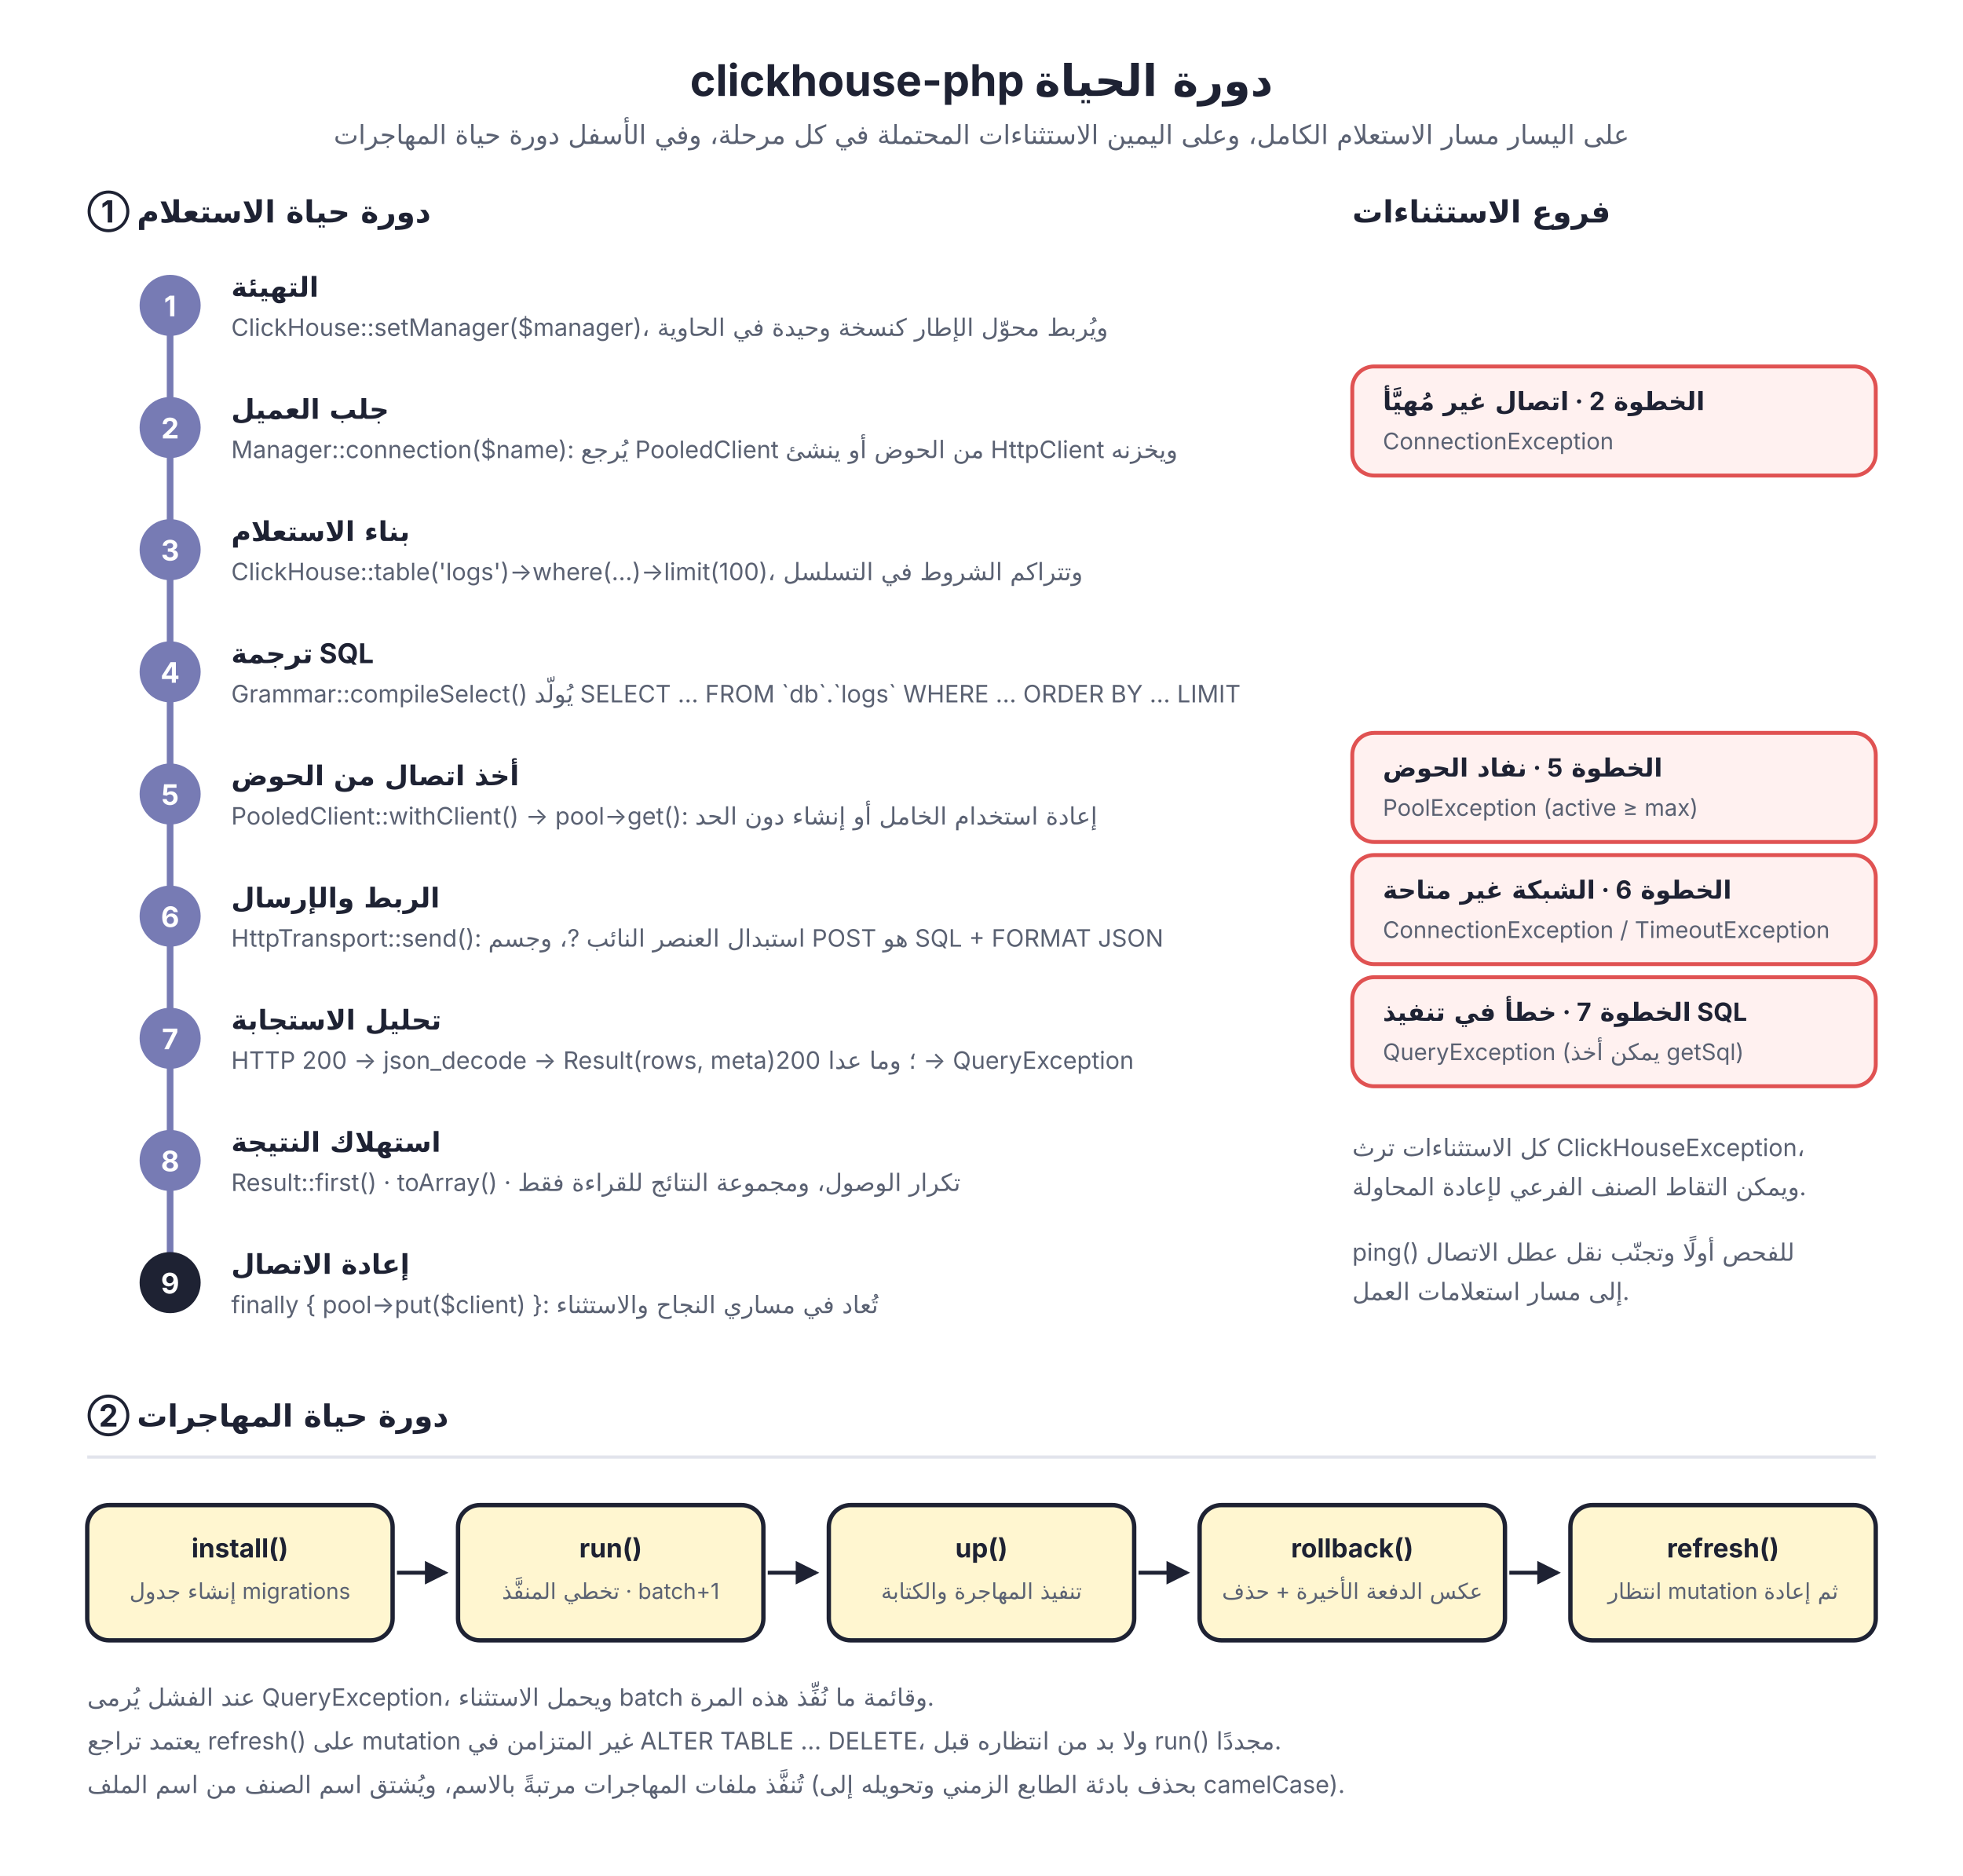
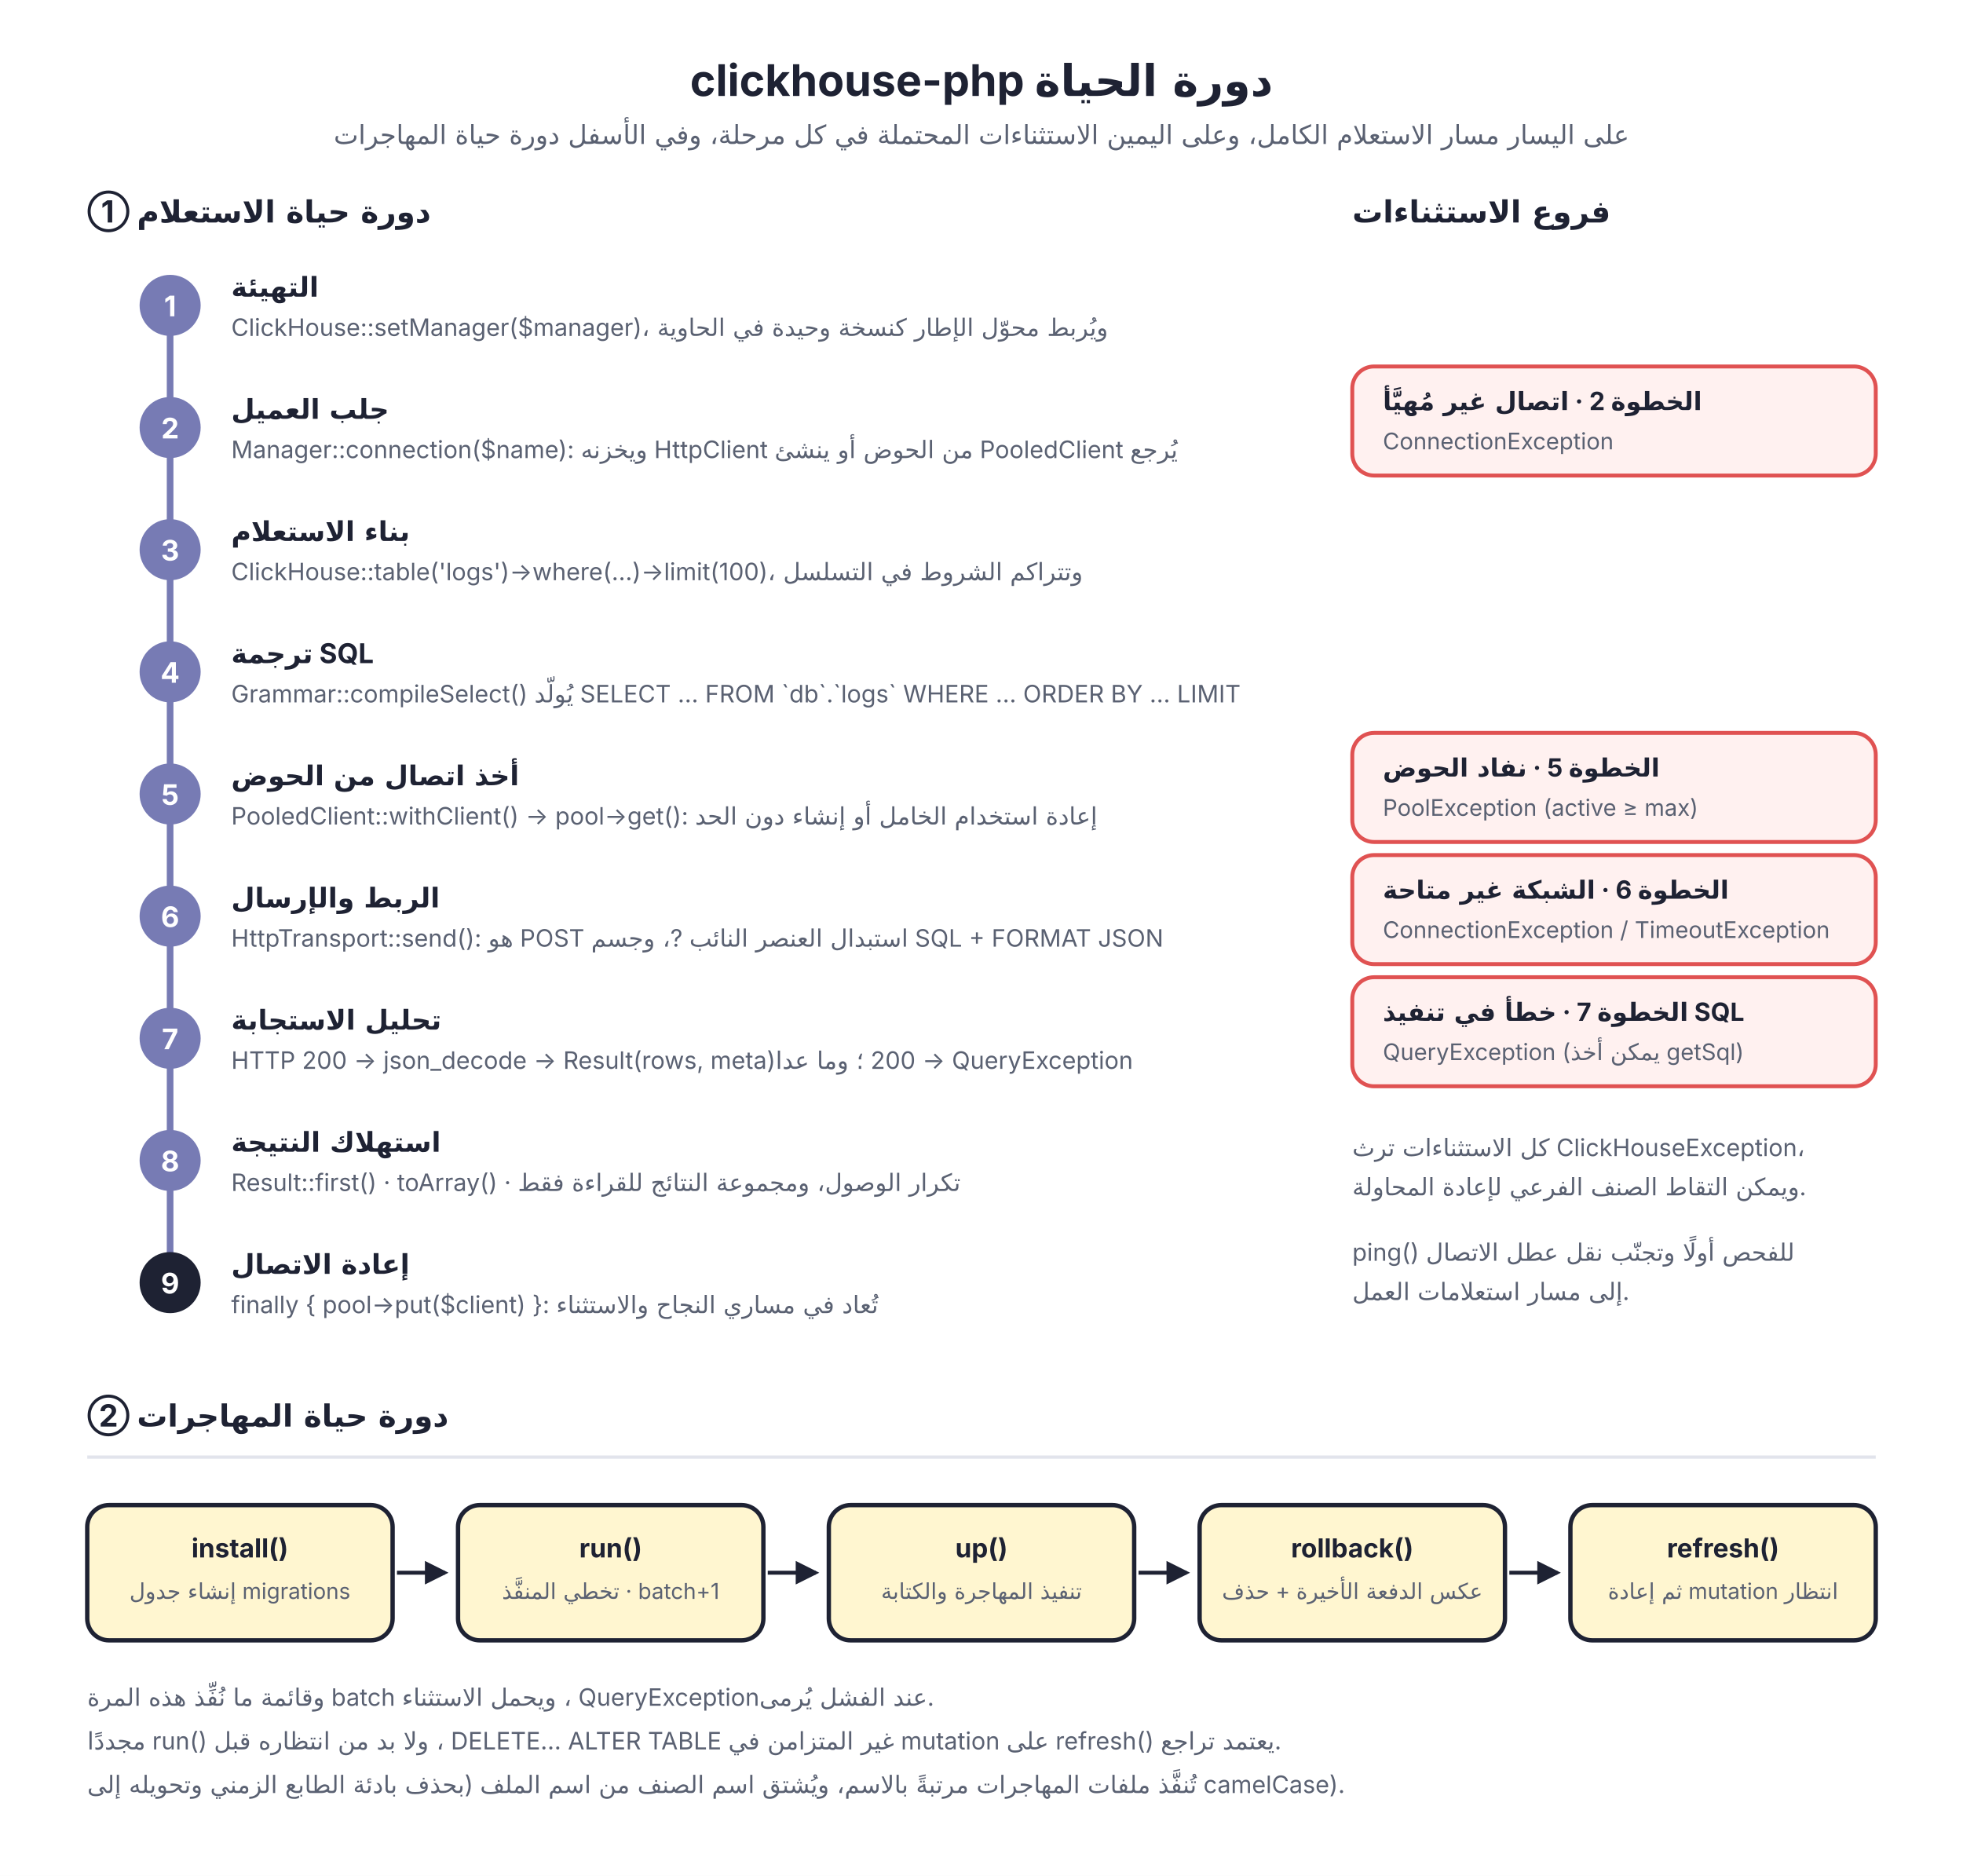
<svg xmlns="http://www.w3.org/2000/svg" width="900" height="860" viewBox="0 0 900 860" role="img" aria-labelledby="lifeTitle lifeDesc">
  <style>
    text{font-family:system-ui,-apple-system,"Segoe UI","PingFang SC","Microsoft YaHei",sans-serif;fill:#1E2233}
    .ttl{font-size:20px;font-weight:700}
    .sub{font-size:12px;fill:#5A6172}
    .ctr{text-anchor:middle}
    .sec{font-size:14px;font-weight:700}
    .st{font-size:12.5px;font-weight:700}
    .sd{font-size:11px;fill:#5A6172}
    .num{font-size:13px;font-weight:700;fill:#fff;text-anchor:middle}
    .et{font-size:11.5px;font-weight:700}
    .ed{font-size:10.5px;fill:#5A6172}
    .ebx{fill:#FFF1F0;stroke:#E05252;stroke-width:1.8}
    .mt{font-size:12px;font-weight:700}
    .md{font-size:10px;fill:#5A6172}
    .bx{fill:#fff;stroke:#1E2233;stroke-width:2}
    .mbx{fill:#FFF6D0;stroke:#1E2233;stroke-width:2}
  </style>
  <defs>
    <marker id="arw" viewBox="0 0 10 10" refX="8.5" refY="5" markerWidth="6" markerHeight="6" orient="auto">
      <path d="M0 0 10 5 0 10z" fill="#1E2233" />
    </marker>
    <marker id="arwr" viewBox="0 0 10 10" refX="8.5" refY="5" markerWidth="6" markerHeight="6" orient="auto">
      <path d="M0 0 10 5 0 10z" fill="#E05252" />
    </marker>
  </defs>
  <rect x="0" y="0" width="900" height="860" fill="#FFFFFF" />
-   <text class="ttl ctr" x="450" y="44">clickhouse-php دورة الحياة</text>
+   <text class="ttl ctr" x="450" y="44">⁦clickhouse-php ⁩دورة الحياة</text>
  <text class="sub ctr" x="450" y="66">على اليسار مسار الاستعلام الكامل، وعلى اليمين الاستثناءات المحتملة في كل مرحلة، وفي الأسفل دورة حياة المهاجرات</text>
  <text class="sec" x="40" y="102">① دورة حياة الاستعلام</text>
  <text class="sec" x="620" y="102">فروع الاستثناءات</text>
  <line x1="78" y1="140" x2="78" y2="588" stroke="#D5D8E3" stroke-width="3" />
  <line x1="78" y1="140" x2="78" y2="588" stroke="#777BB4" stroke-width="3" />
  <circle cx="78" cy="140" r="14" fill="#777BB4" />
  <text class="num" x="78" y="145">1</text>
  <text class="st" x="106" y="136">التهيئة</text>
-   <text class="sd" x="106" y="154">ClickHouse::setManager($manager)، ويُربط محوّل الإطار كنسخة وحيدة في الحاوية</text>
+   <text class="sd" x="106" y="154">⁦ClickHouse::setManager($manager)⁩، ويُربط محوّل الإطار كنسخة وحيدة في الحاوية</text>
  <circle cx="78" cy="196" r="14" fill="#777BB4" />
  <text class="num" x="78" y="201">2</text>
  <text class="st" x="106" y="192">جلب العميل</text>
-   <text class="sd" x="106" y="210">Manager::connection($name): يُرجع PooledClient من الحوض أو ينشئ HttpClient ويخزنه</text>
+   <text class="sd" x="106" y="210">⁦Manager::connection($name): ⁩يُرجع⁦ PooledClient ⁩من الحوض أو ينشئ⁦ HttpClient ⁩ويخزنه</text>
  <circle cx="78" cy="252" r="14" fill="#777BB4" />
  <text class="num" x="78" y="257">3</text>
  <text class="st" x="106" y="248">بناء الاستعلام</text>
-   <text class="sd" x="106" y="266">ClickHouse::table('logs')-&gt;where(...)-&gt;limit(100)، وتتراكم الشروط في التسلسل</text>
+   <text class="sd" x="106" y="266">⁦ClickHouse::table('logs')-&gt;where(...)-&gt;limit(100)⁩، وتتراكم الشروط في التسلسل</text>
  <circle cx="78" cy="308" r="14" fill="#777BB4" />
  <text class="num" x="78" y="313">4</text>
-   <text class="st" x="106" y="304">ترجمة SQL</text>
-   <text class="sd" x="106" y="322">Grammar::compileSelect() يُولّد SELECT … FROM `db`.`logs` WHERE … ORDER BY … LIMIT</text>
+   <text class="st" x="106" y="304">ترجمة⁦ SQL⁩</text>
+   <text class="sd" x="106" y="322">⁦Grammar::compileSelect() ⁩يُولّد⁦ SELECT ⁩…⁦ FROM `db`.`logs` WHERE ⁩…⁦ ORDER BY ⁩…⁦ LIMIT⁩</text>
  <circle cx="78" cy="364" r="14" fill="#777BB4" />
  <text class="num" x="78" y="369">5</text>
  <text class="st" x="106" y="360">أخذ اتصال من الحوض</text>
-   <text class="sd" x="106" y="378">PooledClient::withClient() → pool-&gt;get(): إعادة استخدام الخامل أو إنشاء دون الحد</text>
+   <text class="sd" x="106" y="378">⁦PooledClient::withClient() ⁩→⁦ pool-&gt;get(): ⁩إعادة استخدام الخامل أو إنشاء دون الحد</text>
  <circle cx="78" cy="420" r="14" fill="#777BB4" />
  <text class="num" x="78" y="425">6</text>
  <text class="st" x="106" y="416">الربط والإرسال</text>
-   <text class="sd" x="106" y="434">HttpTransport::send(): استبدال العنصر النائب ?، وجسم POST هو SQL + FORMAT JSON</text>
+   <text class="sd" x="106" y="434">⁦HttpTransport::send(): ⁩استبدال العنصر النائب ?، وجسم⁦ POST ⁩هو⁦ SQL + FORMAT JSON⁩</text>
  <circle cx="78" cy="476" r="14" fill="#777BB4" />
  <text class="num" x="78" y="481">7</text>
  <text class="st" x="106" y="472">تحليل الاستجابة</text>
-   <text class="sd" x="106" y="490">HTTP 200 → json_decode → Result(rows, meta)؛ وما عدا 200 → QueryException</text>
+   <text class="sd" x="106" y="490">⁦HTTP 200 ⁩→⁦ json_decode ⁩→⁦ Result(rows, meta)⁩؛ وما عدا⁦ 200 ⁩→⁦ QueryException⁩</text>
  <circle cx="78" cy="532" r="14" fill="#777BB4" />
  <text class="num" x="78" y="537">8</text>
  <text class="st" x="106" y="528">استهلاك النتيجة</text>
-   <text class="sd" x="106" y="546">Result::first() · toArray() · تكرار الوصول، ومجموعة النتائج للقراءة فقط</text>
+   <text class="sd" x="106" y="546">⁦Result::first() ⁩·⁦ toArray() ⁩· تكرار الوصول، ومجموعة النتائج للقراءة فقط</text>
  <circle cx="78" cy="588" r="14" fill="#1E2233" />
  <text class="num" x="78" y="593">9</text>
  <text class="st" x="106" y="584">إعادة الاتصال</text>
-   <text class="sd" x="106" y="602">finally { pool-&gt;put($client) }: تُعاد في مساري النجاح والاستثناء</text>
+   <text class="sd" x="106" y="602">⁦finally { pool-&gt;put($client) }: ⁩تُعاد في مساري النجاح والاستثناء</text>
  <rect class="ebx" x="620" y="168" width="240" height="50" rx="10" />
-   <text class="et" x="634" y="188">الخطوة 2 · اتصال غير مُهيَّأ</text>
+   <text class="et" x="634" y="188">الخطوة⁦ 2 ⁩· اتصال غير مُهيَّأ</text>
  <text class="ed" x="634" y="206">ConnectionException</text>
  <rect class="ebx" x="620" y="336" width="240" height="50" rx="10" />
-   <text class="et" x="634" y="356">الخطوة 5 · نفاد الحوض</text>
+   <text class="et" x="634" y="356">الخطوة⁦ 5 ⁩· نفاد الحوض</text>
  <text class="ed" x="634" y="374">PoolException (active ≥ max)</text>
  <rect class="ebx" x="620" y="392" width="240" height="50" rx="10" />
-   <text class="et" x="634" y="412">الخطوة 6 · الشبكة غير متاحة</text>
+   <text class="et" x="634" y="412">الخطوة⁦ 6 ⁩· الشبكة غير متاحة</text>
  <text class="ed" x="634" y="430">ConnectionException / TimeoutException</text>
  <rect class="ebx" x="620" y="448" width="240" height="50" rx="10" />
-   <text class="et" x="634" y="468">الخطوة 7 · خطأ في تنفيذ SQL</text>
-   <text class="ed" x="634" y="486">QueryException (يمكن أخذ getSql)</text>
-   <text class="sd" x="620" y="530">كل الاستثناءات ترث ClickHouseException،</text>
+   <text class="et" x="634" y="468">الخطوة⁦ 7 ⁩· خطأ في تنفيذ⁦ SQL⁩</text>
+   <text class="ed" x="634" y="486">⁦QueryException (⁩يمكن أخذ⁦ getSql)⁩</text>
+   <text class="sd" x="620" y="530">كل الاستثناءات ترث⁦ ClickHouseException⁩،</text>
  <text class="sd" x="620" y="548">ويمكن التقاط الصنف الفرعي لإعادة المحاولة.</text>
-   <text class="sd" x="620" y="578">ping() للفحص أولًا وتجنّب نقل عطل الاتصال</text>
+   <text class="sd" x="620" y="578">⁦ping() ⁩للفحص أولًا وتجنّب نقل عطل الاتصال</text>
  <text class="sd" x="620" y="596">إلى مسار استعلامات العمل.</text>
  <text class="sec" x="40" y="654">② دورة حياة المهاجرات</text>
  <line x1="40" y1="668" x2="860" y2="668" stroke="#E2E4EC" stroke-width="1.5" />
  <rect class="mbx" x="40" y="690" width="140" height="62" rx="10" />
  <text class="mt ctr" x="110" y="714">install()</text>
-   <text class="md ctr" x="110" y="733">إنشاء جدول migrations</text>
+   <text class="md ctr" x="110" y="733">إنشاء جدول⁦ migrations⁩</text>
  <rect class="mbx" x="210" y="690" width="140" height="62" rx="10" />
  <text class="mt ctr" x="280" y="714">run()</text>
-   <text class="md ctr" x="280" y="733">تخطي المنفَّذ · batch+1</text>
+   <text class="md ctr" x="280" y="733">تخطي المنفَّذ ·⁦ batch+1⁩</text>
  <rect class="mbx" x="380" y="690" width="140" height="62" rx="10" />
  <text class="mt ctr" x="450" y="714">up()</text>
  <text class="md ctr" x="450" y="733">تنفيذ المهاجرة والكتابة</text>
  <rect class="mbx" x="550" y="690" width="140" height="62" rx="10" />
  <text class="mt ctr" x="620" y="714">rollback()</text>
  <text class="md ctr" x="620" y="733">عكس الدفعة الأخيرة + حذف</text>
  <rect class="mbx" x="720" y="690" width="140" height="62" rx="10" />
  <text class="mt ctr" x="790" y="714">refresh()</text>
-   <text class="md ctr" x="790" y="733">انتظار mutation ثم إعادة</text>
+   <text class="md ctr" x="790" y="733">انتظار⁦ mutation ⁩ثم إعادة</text>
  <line x1="182" y1="721" x2="204" y2="721" stroke="#1E2233" stroke-width="1.8" marker-end="url(#arw)" />
  <line x1="352" y1="721" x2="374" y2="721" stroke="#1E2233" stroke-width="1.8" marker-end="url(#arw)" />
  <line x1="522" y1="721" x2="544" y2="721" stroke="#1E2233" stroke-width="1.8" marker-end="url(#arw)" />
  <line x1="692" y1="721" x2="714" y2="721" stroke="#1E2233" stroke-width="1.8" marker-end="url(#arw)" />
-   <text class="sd" x="40" y="782">عند الفشل يُرمى QueryException، ويحمل الاستثناء batch وقائمة ما نُفِّذ هذه المرة.</text>
-   <text class="sd" x="40" y="802">يعتمد تراجع refresh() على mutation غير المتزامن في ALTER TABLE … DELETE، ولا بد من انتظاره قبل run() مجددًا.</text>
-   <text class="sd" x="40" y="822">تُنفَّذ ملفات المهاجرات مرتبةً بالاسم، ويُشتق اسم الصنف من اسم الملف (بحذف بادئة الطابع الزمني وتحويله إلى camelCase).</text>
+   <text class="sd" x="40" y="782">عند الفشل يُرمى⁦ QueryException⁩، ويحمل الاستثناء⁦ batch ⁩وقائمة ما نُفِّذ هذه المرة.</text>
+   <text class="sd" x="40" y="802">يعتمد تراجع⁦ refresh() ⁩على⁦ mutation ⁩غير المتزامن في⁦ ALTER TABLE ⁩…⁦ DELETE⁩، ولا بد من انتظاره قبل⁦ run() ⁩مجددًا.</text>
+   <text class="sd" x="40" y="822">تُنفَّذ ملفات المهاجرات مرتبةً بالاسم، ويُشتق اسم الصنف من اسم الملف (بحذف بادئة الطابع الزمني وتحويله إلى⁦ camelCase).⁩</text>
</svg>
